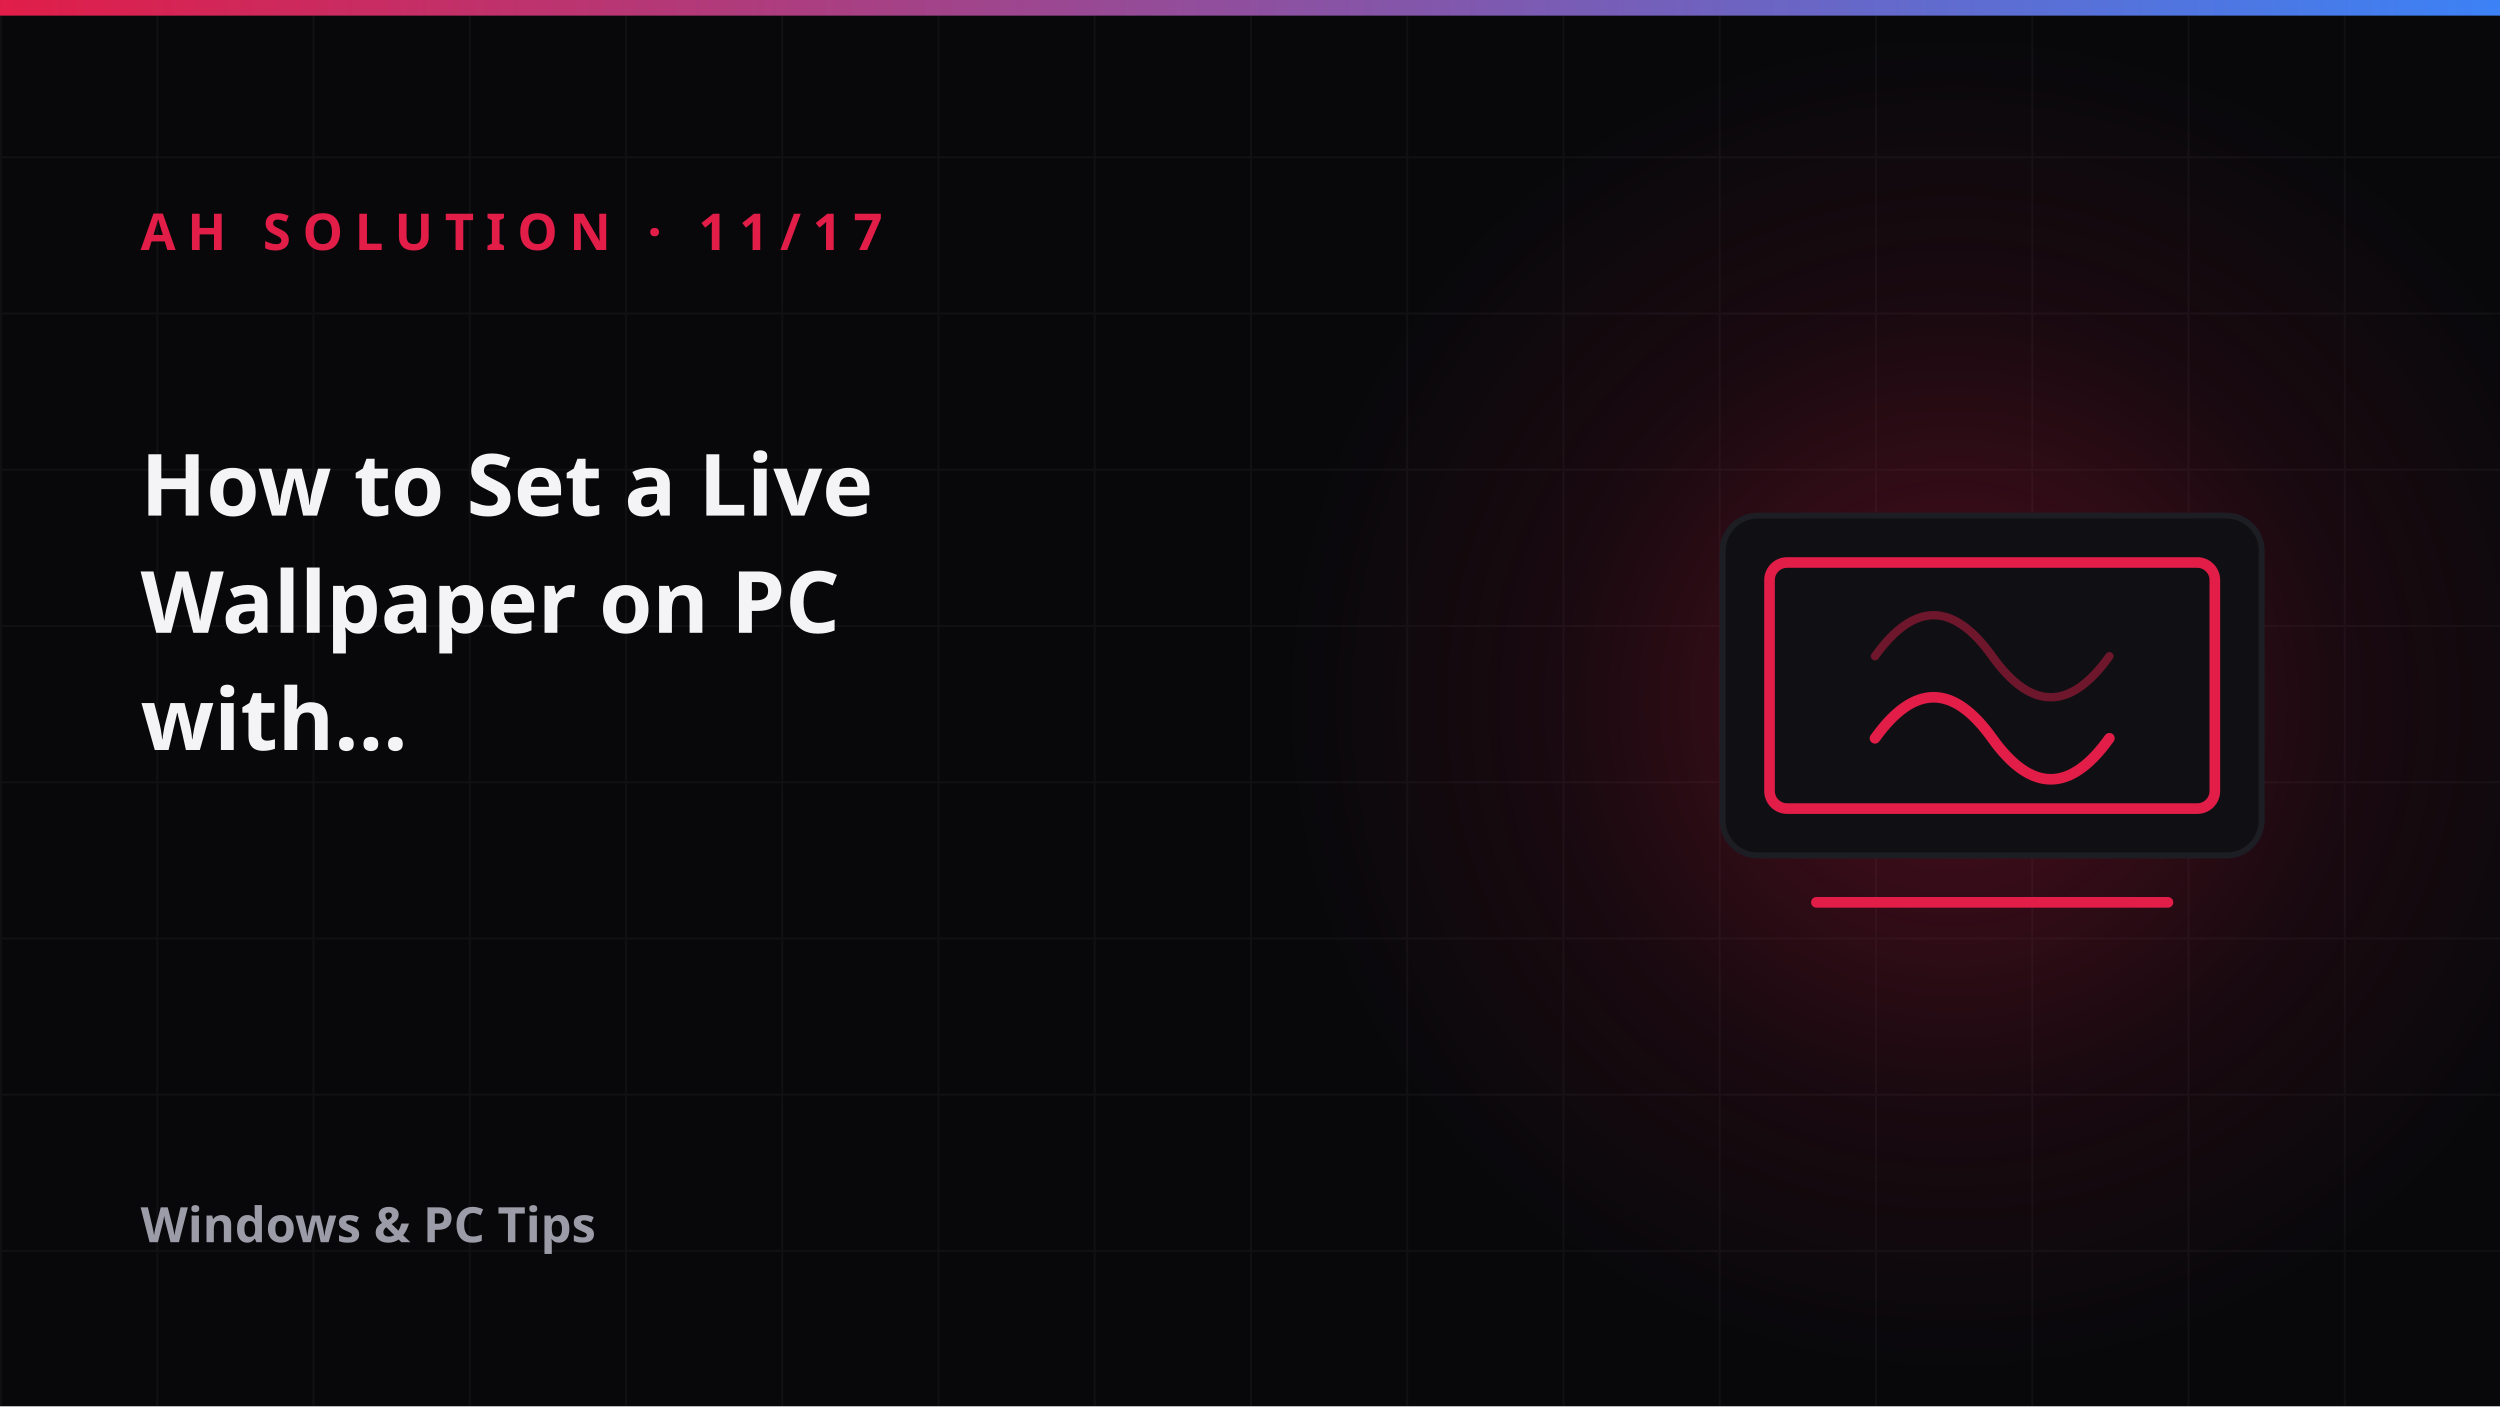
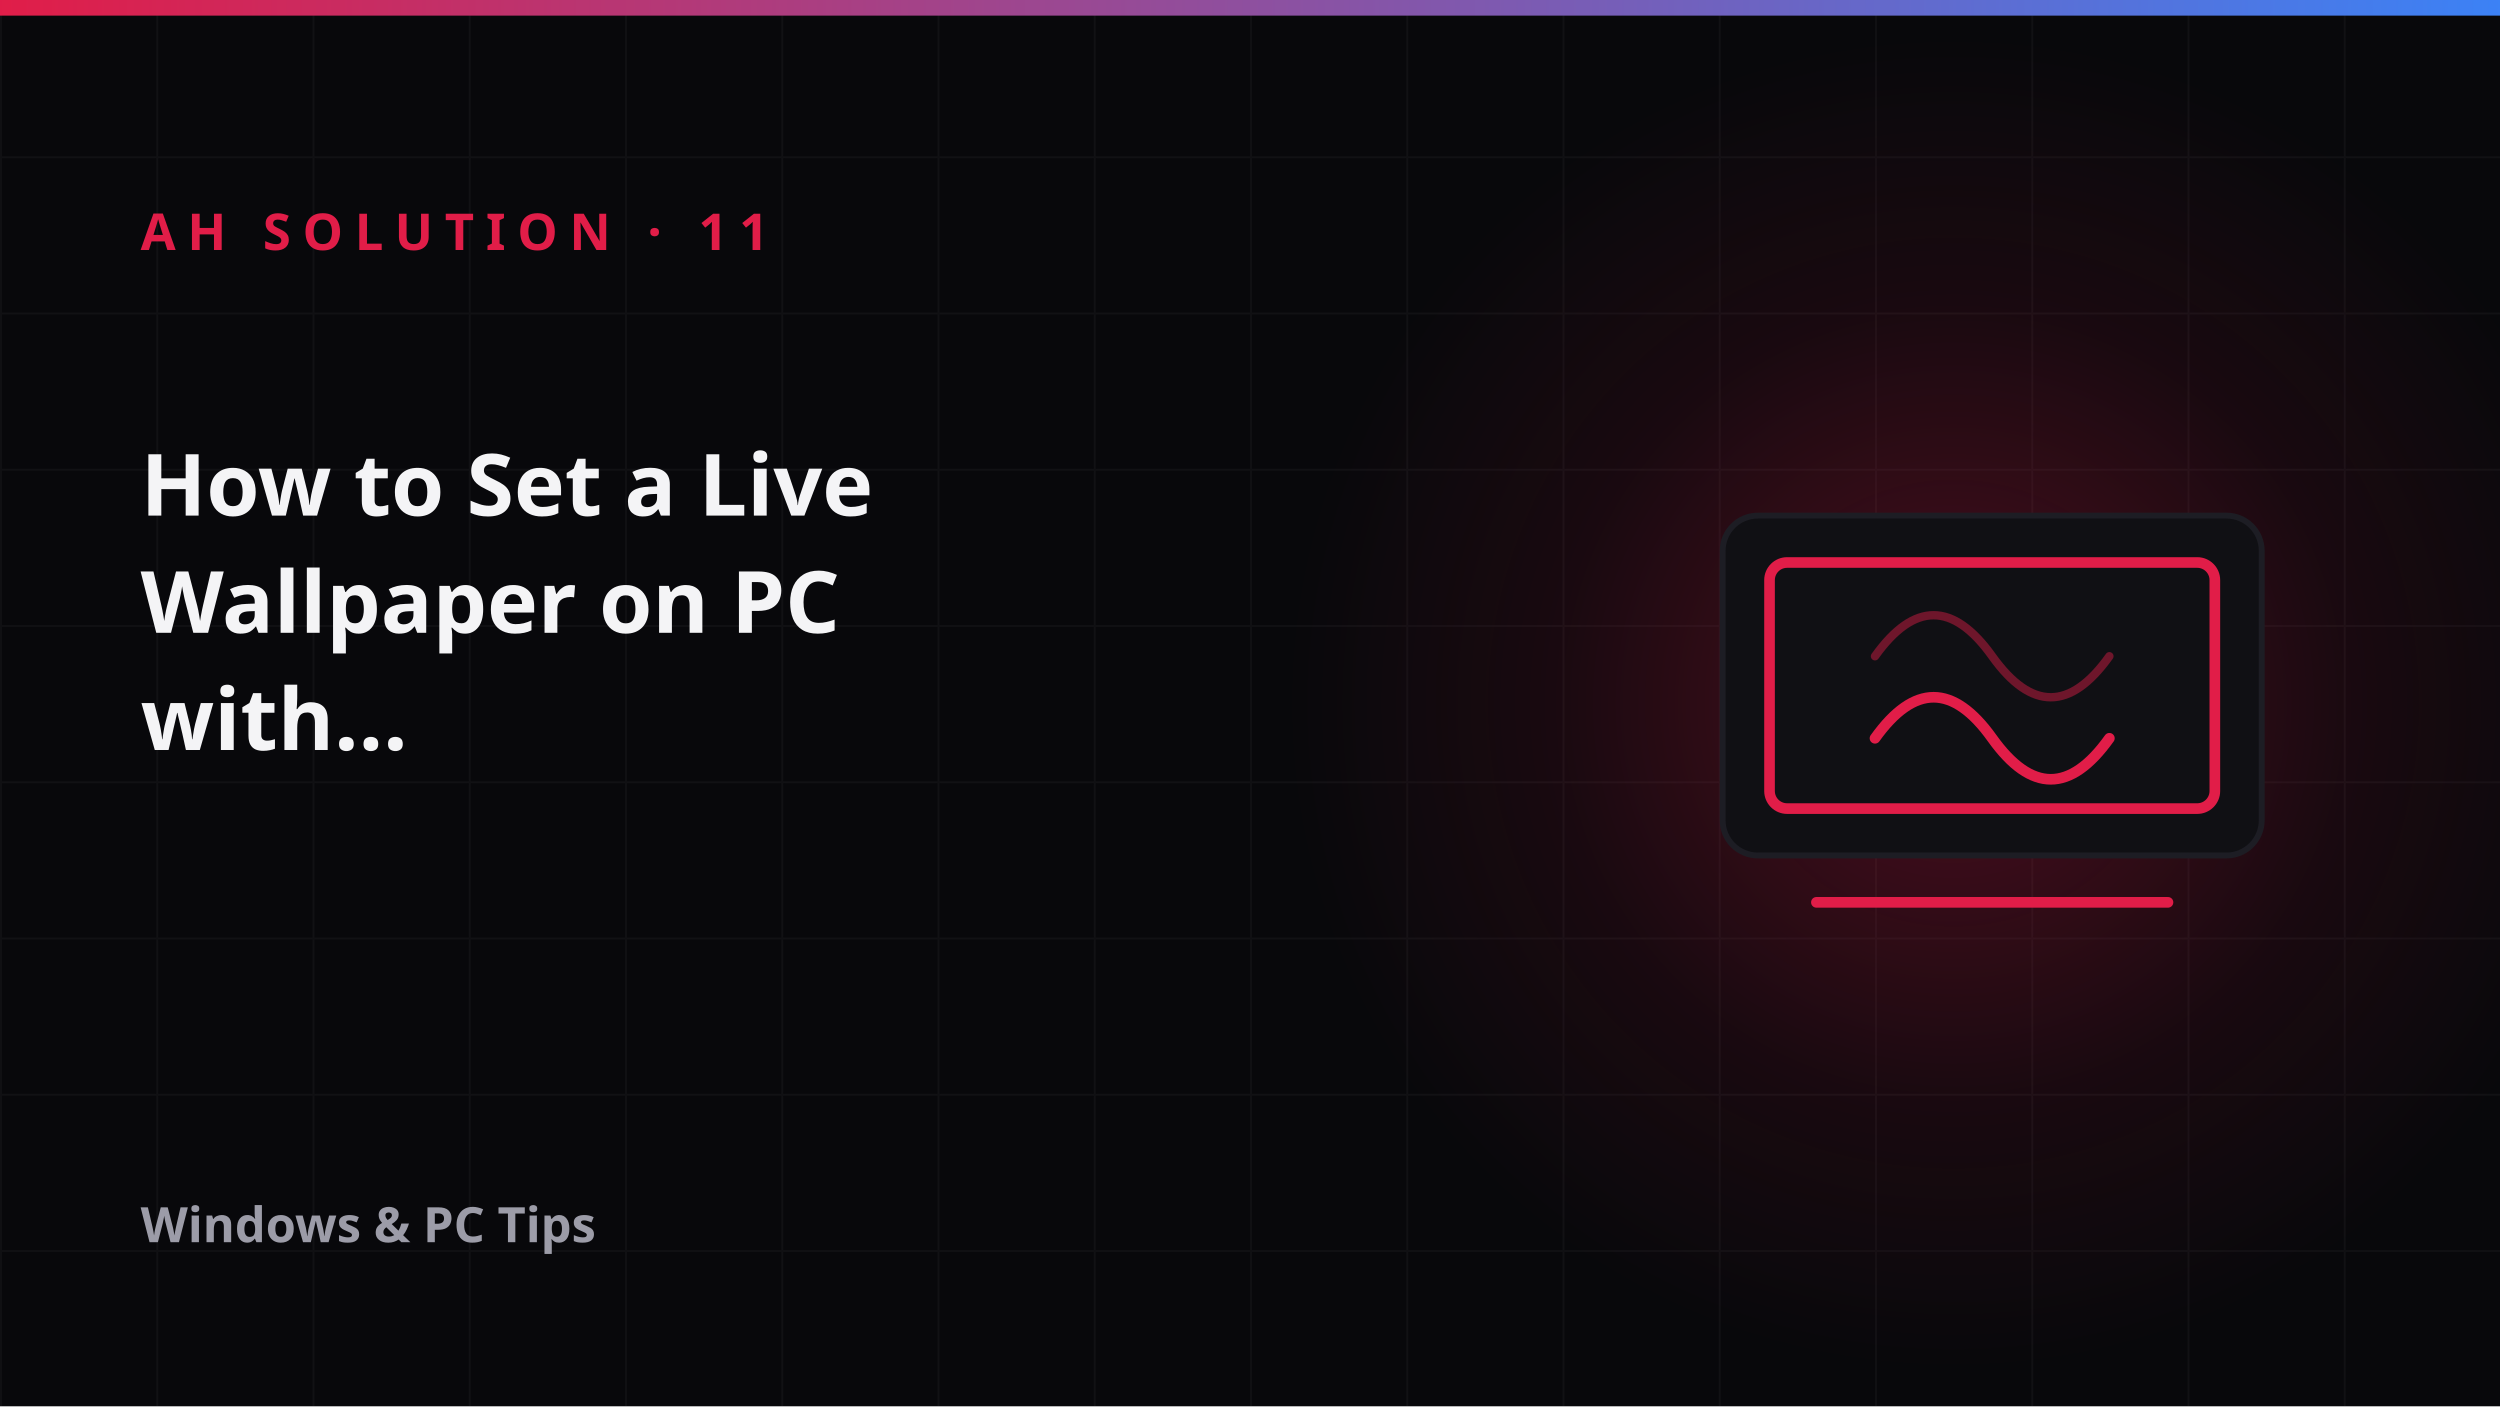
<svg xmlns="http://www.w3.org/2000/svg" width="640" height="360" viewBox="0 0 640 360" role="img" aria-label="AH Solution card thumbnail — How to Set a Live Wallpaper on PC with MLWApp">
  <defs>
    <radialGradient id="glow" cx="50%" cy="50%" r="50%">
      <stop offset="0%" stop-color="#E11D48" stop-opacity="0.32" />
      <stop offset="60%" stop-color="#E11D48" stop-opacity="0.08" />
      <stop offset="100%" stop-color="#E11D48" stop-opacity="0" />
    </radialGradient>
    <linearGradient id="bar" x1="0" y1="0" x2="1" y2="0">
      <stop offset="0%" stop-color="#E11D48" />
      <stop offset="100%" stop-color="#3B82F6" />
    </linearGradient>
    <pattern id="grid" width="40" height="40" patternUnits="userSpaceOnUse">
      <path d="M40 0H0V40" fill="none" stroke="#FFFFFF" stroke-opacity="0.035" stroke-width="1" />
    </pattern>
  </defs>
  <rect width="640" height="360" fill="#08080B" />
  <rect width="640" height="360" fill="url(#grid)" />
  <circle cx="500" cy="180" r="170" fill="url(#glow)" />
  <rect x="0" y="0" width="640" height="4" fill="url(#bar)" />
-   <text x="36" y="64" font-family="Manrope, 'Segoe UI', system-ui, sans-serif" font-size="13" font-weight="700" letter-spacing="3" fill="#E11D48">AH SOLUTION · 11/17</text>
+   <text x="36" y="64" font-family="Manrope, 'Segoe UI', system-ui, sans-serif" font-size="13" font-weight="700" letter-spacing="3" fill="#E11D48">AH SOLUTION · 11</text>
  <text x="36" y="132" font-family="Manrope, 'Segoe UI', system-ui, sans-serif" font-size="22" font-weight="800" fill="#F4F4F6">How to Set a Live</text>
  <text x="36" y="162" font-family="Manrope, 'Segoe UI', system-ui, sans-serif" font-size="22" font-weight="800" fill="#F4F4F6">Wallpaper on PC</text>
  <text x="36" y="192" font-family="Manrope, 'Segoe UI', system-ui, sans-serif" font-size="22" font-weight="800" fill="#F4F4F6">with…</text>
  <text x="36" y="318" font-family="Manrope, 'Segoe UI', system-ui, sans-serif" font-size="12.5" font-weight="600" fill="#9C9CA8">Windows &amp; PC Tips</text>
  <rect x="441" y="132" width="138" height="87" rx="9" fill="#101014" stroke="#1D1D24" stroke-width="1.5" />
  <rect x="453" y="144" width="114" height="63" rx="4.5" fill="none" stroke="#E11D48" stroke-width="2.727" stroke-linecap="round" stroke-linejoin="round" />
  <path d="M465 231 h90" fill="none" stroke="#E11D48" stroke-width="2.727" stroke-linecap="round" stroke-linejoin="round" />
  <path d="M480 168 q15 -21 30 0 q15 21 30 0" fill="none" stroke="#E11D48" stroke-opacity="0.45" stroke-width="2.143" stroke-linecap="round" />
  <path d="M480 189 q15 -21 30 0 q15 21 30 0" fill="none" stroke="#E11D48" stroke-width="2.727" stroke-linecap="round" stroke-linejoin="round" />
</svg>
